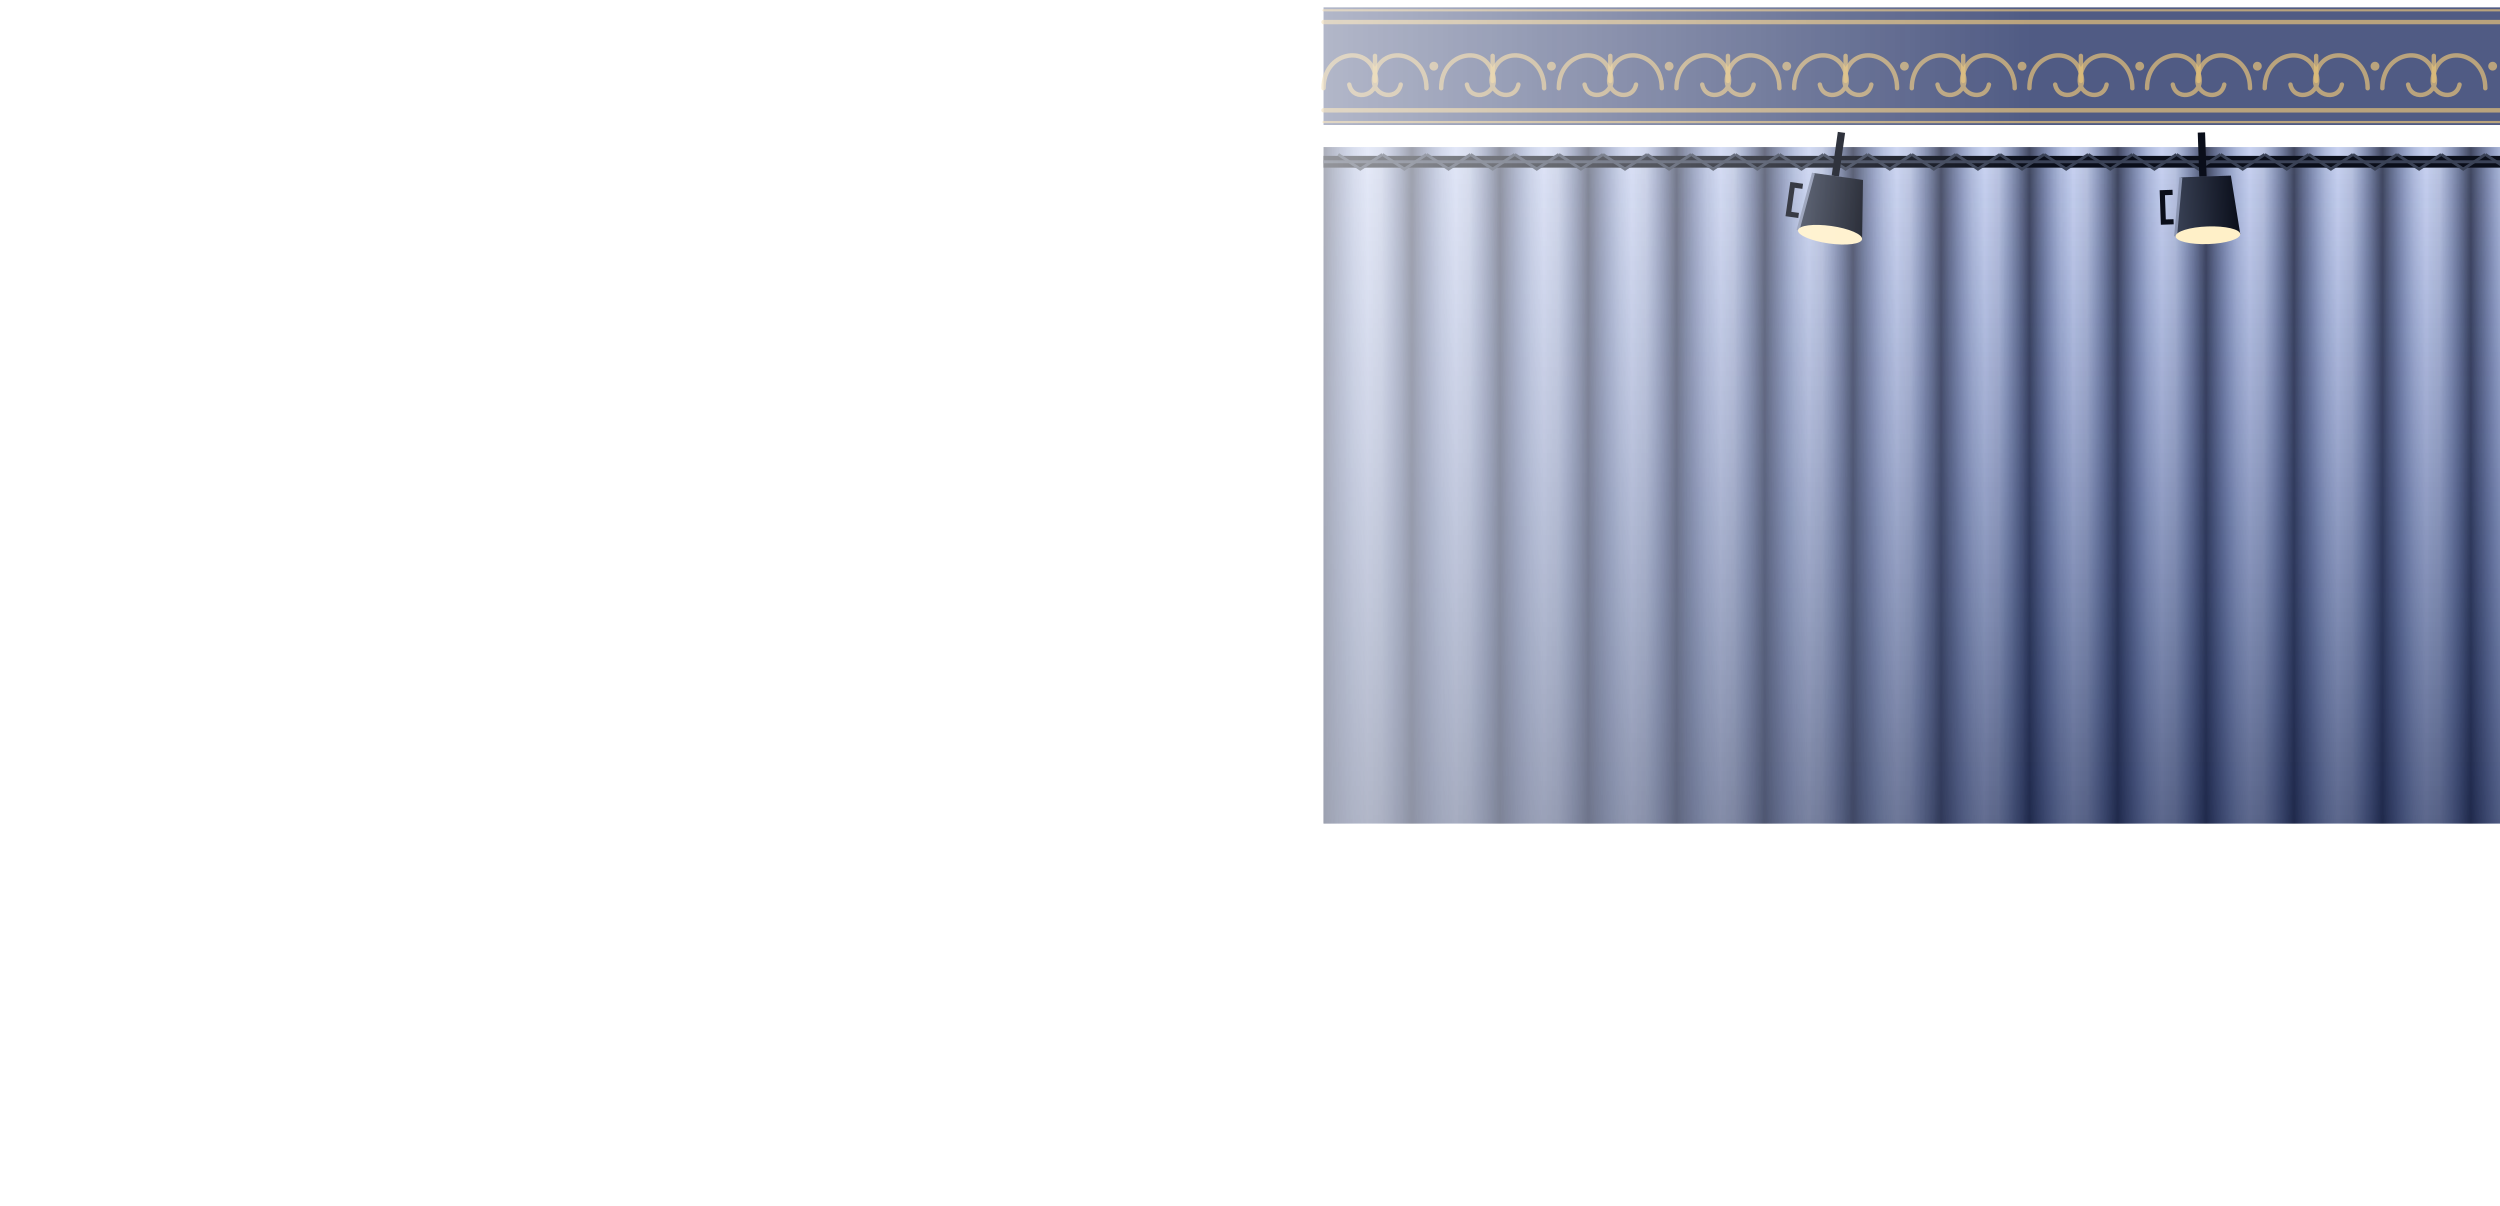
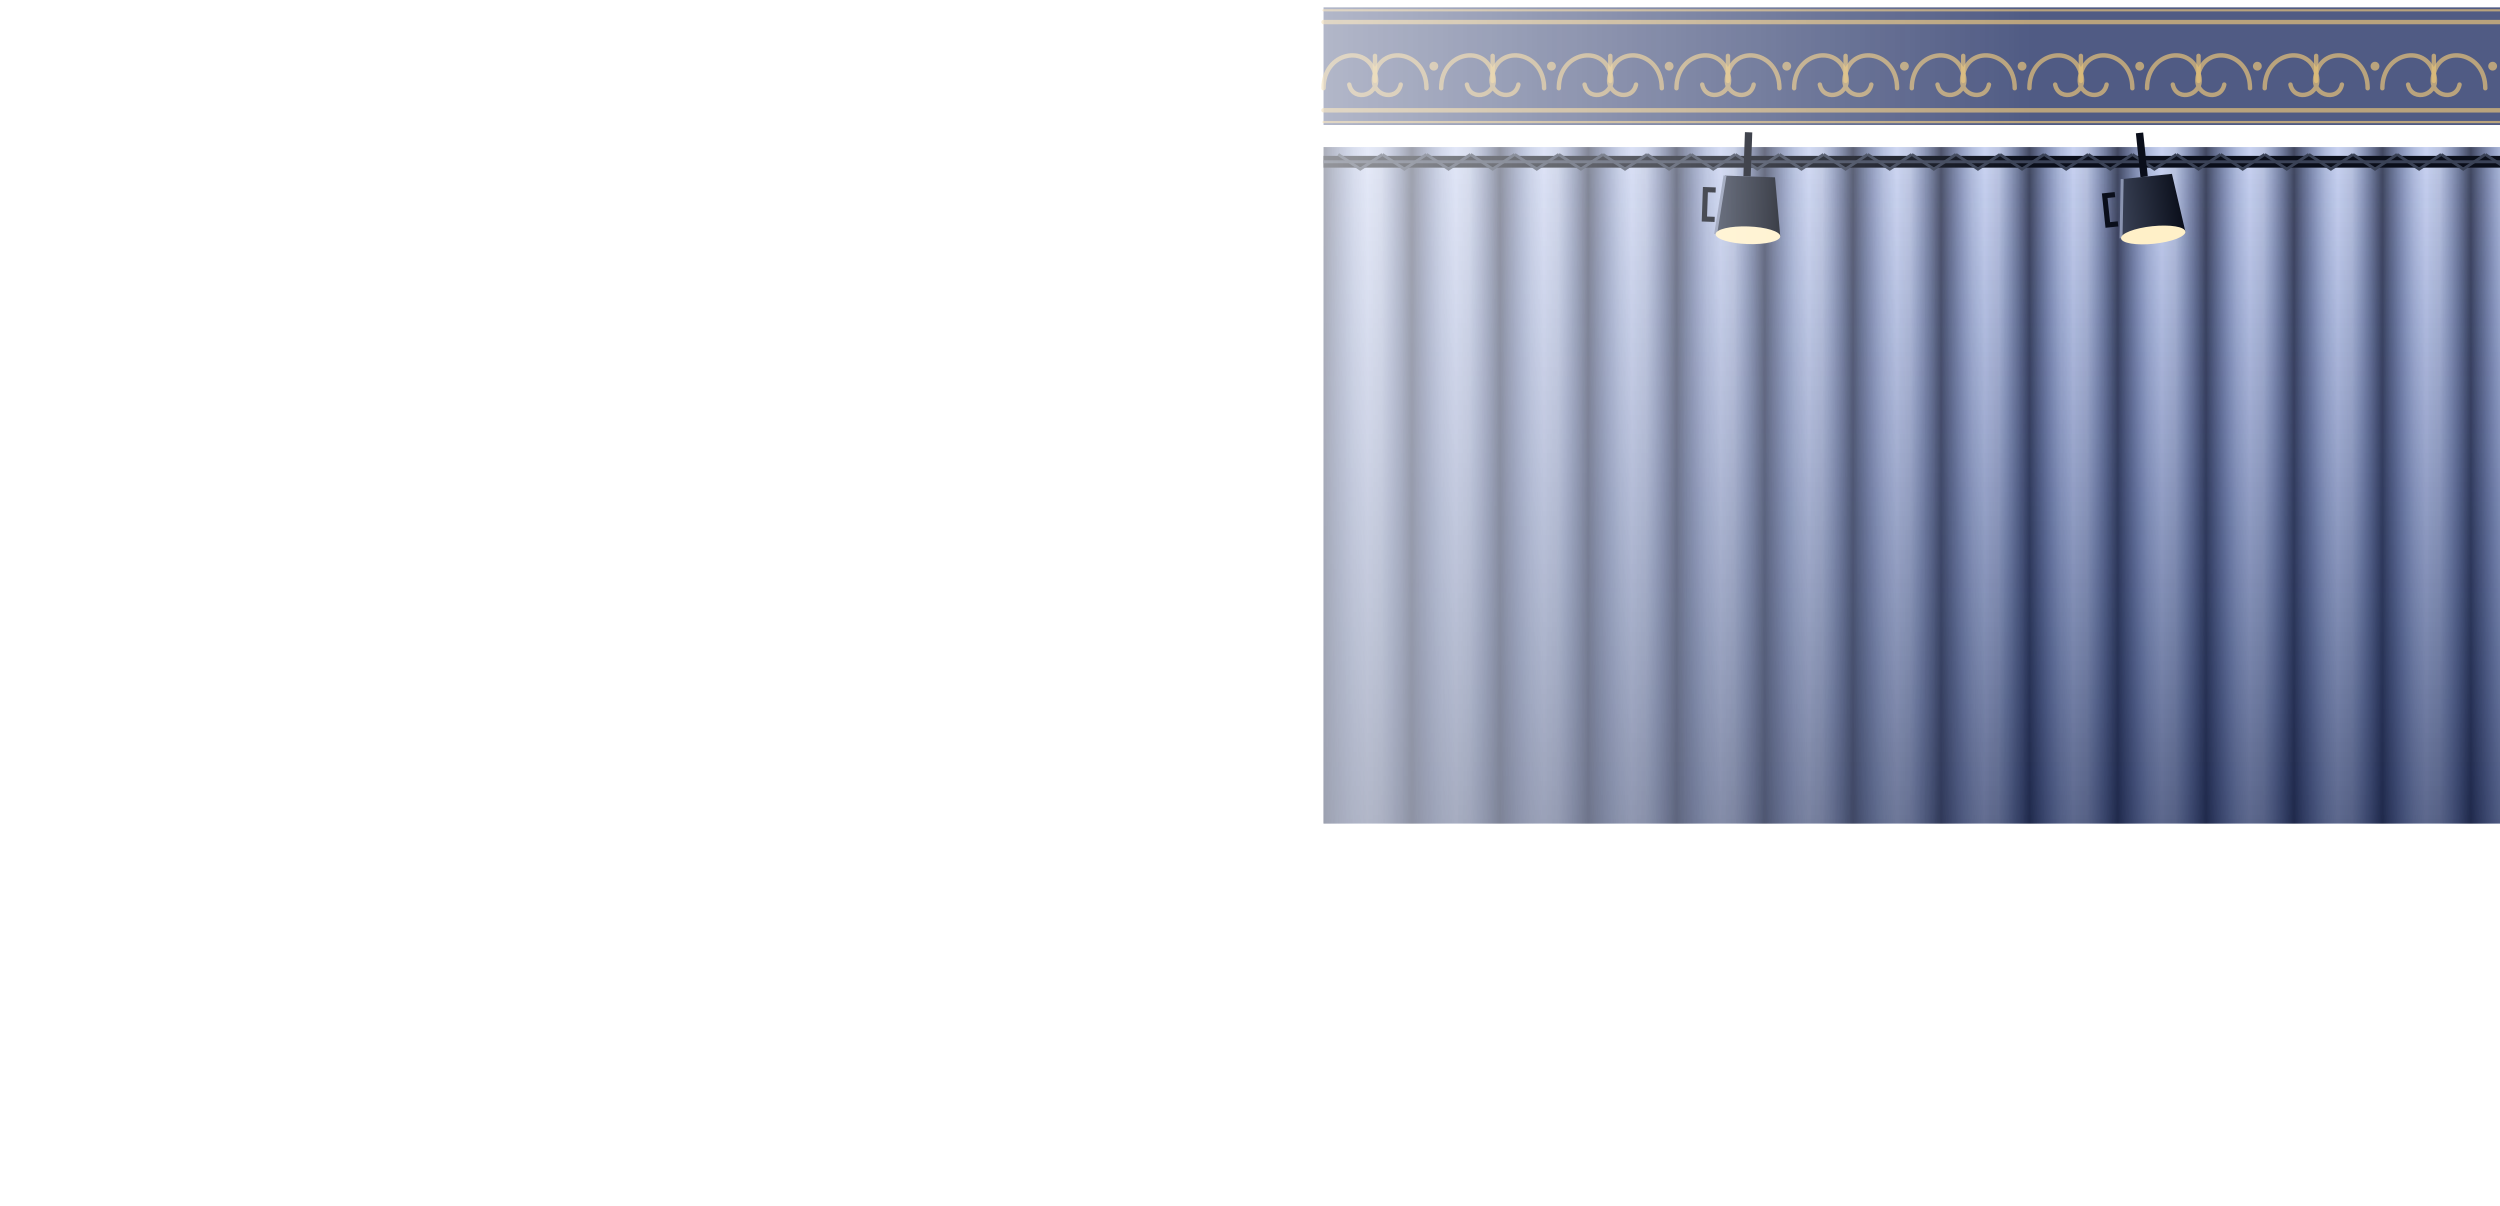
<svg xmlns="http://www.w3.org/2000/svg" viewBox="0 0 340 164" preserveAspectRatio="xMidYMax slice">
  <defs>
    <filter id="b" x="-50%" y="-50%" width="200%" height="200%">
      <feGaussianBlur stdDeviation="2.4" />
    </filter>
    <filter id="bb" x="-50%" y="-50%" width="200%" height="200%">
      <feGaussianBlur stdDeviation="6" />
    </filter>
    <filter id="b1" x="-50%" y="-50%" width="200%" height="200%">
      <feGaussianBlur stdDeviation="0.9" />
    </filter>
    <linearGradient id="fm" x1="0" x2="1">
      <stop offset=".34" stop-color="#fff" stop-opacity=".06" />
      <stop offset=".74" stop-color="#fff" />
    </linearGradient>
    <mask id="k">
      <rect x="-20" y="-20" width="400" height="220" fill="url(#fm)" />
    </mask>
    <linearGradient id="vel" x1="0" y1="0" x2="0" y2="1">
      <stop offset="0" stop-color="#0B2470" stop-opacity="0" />
      <stop offset="1" stop-color="#04113A" stop-opacity="0.55" />
    </linearGradient>
    <linearGradient id="fold" x1="0" y1="0" x2="1" y2="0">
      <stop offset="0" stop-color="#020A2A" stop-opacity="0.75" />
      <stop offset="0.35" stop-color="#1A3A9A" stop-opacity="0.35" />
      <stop offset="0.5" stop-color="#4A6AD0" stop-opacity="0.3" />
      <stop offset="0.65" stop-color="#1A3A9A" stop-opacity="0.3" />
      <stop offset="1" stop-color="#020A2A" stop-opacity="0.75" />
    </linearGradient>
    <pattern id="folds" width="12" height="200" patternUnits="userSpaceOnUse">
      <rect width="12" height="200" fill="url(#fold)" />
    </pattern>
    <linearGradient id="beam" x1="0" y1="0" x2="0" y2="1">
      <stop offset="0" stop-color="#FFE6A8" stop-opacity="0.15" />
      <stop offset="1" stop-color="#FFE6A8" stop-opacity="0" />
    </linearGradient>
    <linearGradient id="fx" x1="0" y1="0" x2="1" y2="0">
      <stop offset="0" stop-color="#3A4256" stop-opacity="1" />
      <stop offset="1" stop-color="#0A0E1A" stop-opacity="1" />
    </linearGradient>
  </defs>
  <g mask="url(#k)">
    <rect x="180" y="1" width="160" height="16" fill="#061650" fill-opacity=".7" />
    <g fill="none" stroke="#E6C27A" stroke-opacity=".7" stroke-width=".6" stroke-linecap="round">
      <path d="M180 12 c0 -5 6 -6 7 -2 c1 3 -3 4 -3.5 1.5 M194 12 c0 -5 -6 -6 -7 -2 c-1 3 3 4 3.5 1.5" />
      <path d="M187 11 v-3.4" />
      <path d="M196 12 c0 -5 6 -6 7 -2 c1 3 -3 4 -3.5 1.5 M210 12 c0 -5 -6 -6 -7 -2 c-1 3 3 4 3.5 1.5" />
      <path d="M203 11 v-3.4" />
      <path d="M212 12 c0 -5 6 -6 7 -2 c1 3 -3 4 -3.5 1.5 M226 12 c0 -5 -6 -6 -7 -2 c-1 3 3 4 3.5 1.5" />
      <path d="M219 11 v-3.4" />
      <path d="M228 12 c0 -5 6 -6 7 -2 c1 3 -3 4 -3.5 1.5 M242 12 c0 -5 -6 -6 -7 -2 c-1 3 3 4 3.5 1.5" />
      <path d="M235 11 v-3.4" />
      <path d="M244 12 c0 -5 6 -6 7 -2 c1 3 -3 4 -3.5 1.5 M258 12 c0 -5 -6 -6 -7 -2 c-1 3 3 4 3.5 1.5" />
      <path d="M251 11 v-3.4" />
      <path d="M260 12 c0 -5 6 -6 7 -2 c1 3 -3 4 -3.5 1.5 M274 12 c0 -5 -6 -6 -7 -2 c-1 3 3 4 3.5 1.5" />
      <path d="M267 11 v-3.4" />
      <path d="M276 12 c0 -5 6 -6 7 -2 c1 3 -3 4 -3.5 1.5 M290 12 c0 -5 -6 -6 -7 -2 c-1 3 3 4 3.5 1.5" />
      <path d="M283 11 v-3.4" />
      <path d="M292 12 c0 -5 6 -6 7 -2 c1 3 -3 4 -3.5 1.5 M306 12 c0 -5 -6 -6 -7 -2 c-1 3 3 4 3.5 1.5" />
      <path d="M299 11 v-3.4" />
      <path d="M308 12 c0 -5 6 -6 7 -2 c1 3 -3 4 -3.5 1.5 M322 12 c0 -5 -6 -6 -7 -2 c-1 3 3 4 3.5 1.5" />
      <path d="M315 11 v-3.4" />
      <path d="M324 12 c0 -5 6 -6 7 -2 c1 3 -3 4 -3.5 1.5 M338 12 c0 -5 -6 -6 -7 -2 c-1 3 3 4 3.5 1.5" />
      <path d="M331 11 v-3.4" />
      <path d="M180 15 H340 M180 3 H340" />
      <path d="M180 16.6 H340 M180 1.4 H340" stroke-width=".3" />
    </g>
    <g fill="#E6C27A" fill-opacity=".7">
      <circle cx="195" cy="9" r=".6" />
      <circle cx="211" cy="9" r=".6" />
      <circle cx="227" cy="9" r=".6" />
      <circle cx="243" cy="9" r=".6" />
      <circle cx="259" cy="9" r=".6" />
      <circle cx="275" cy="9" r=".6" />
      <circle cx="291" cy="9" r=".6" />
      <circle cx="307" cy="9" r=".6" />
      <circle cx="323" cy="9" r=".6" />
      <circle cx="339" cy="9" r=".6" />
    </g>
    <rect x="180" y="20" width="160" height="92" fill="url(#folds)" />
    <rect x="180" y="20" width="160" height="92" fill="url(#vel)" />
    <path d="M180 22 H340" stroke="#0A0E1A" stroke-width="1.6" />
    <path d="M180 22 H340" stroke="#5A6480" stroke-opacity=".6" stroke-width=".4" />
    <path d="M182 21 l3 2 l3 -2" stroke="#3A4256" stroke-width=".4" fill="none" />
    <path d="M188 21 l3 2 l3 -2" stroke="#3A4256" stroke-width=".4" fill="none" />
    <path d="M194 21 l3 2 l3 -2" stroke="#3A4256" stroke-width=".4" fill="none" />
    <path d="M200 21 l3 2 l3 -2" stroke="#3A4256" stroke-width=".4" fill="none" />
    <path d="M206 21 l3 2 l3 -2" stroke="#3A4256" stroke-width=".4" fill="none" />
    <path d="M212 21 l3 2 l3 -2" stroke="#3A4256" stroke-width=".4" fill="none" />
    <path d="M218 21 l3 2 l3 -2" stroke="#3A4256" stroke-width=".4" fill="none" />
    <path d="M224 21 l3 2 l3 -2" stroke="#3A4256" stroke-width=".4" fill="none" />
    <path d="M230 21 l3 2 l3 -2" stroke="#3A4256" stroke-width=".4" fill="none" />
    <path d="M236 21 l3 2 l3 -2" stroke="#3A4256" stroke-width=".4" fill="none" />
    <path d="M242 21 l3 2 l3 -2" stroke="#3A4256" stroke-width=".4" fill="none" />
    <path d="M248 21 l3 2 l3 -2" stroke="#3A4256" stroke-width=".4" fill="none" />
    <path d="M254 21 l3 2 l3 -2" stroke="#3A4256" stroke-width=".4" fill="none" />
    <path d="M260 21 l3 2 l3 -2" stroke="#3A4256" stroke-width=".4" fill="none" />
    <path d="M266 21 l3 2 l3 -2" stroke="#3A4256" stroke-width=".4" fill="none" />
    <path d="M272 21 l3 2 l3 -2" stroke="#3A4256" stroke-width=".4" fill="none" />
    <path d="M278 21 l3 2 l3 -2" stroke="#3A4256" stroke-width=".4" fill="none" />
    <path d="M284 21 l3 2 l3 -2" stroke="#3A4256" stroke-width=".4" fill="none" />
    <path d="M290 21 l3 2 l3 -2" stroke="#3A4256" stroke-width=".4" fill="none" />
    <path d="M296 21 l3 2 l3 -2" stroke="#3A4256" stroke-width=".4" fill="none" />
    <path d="M302 21 l3 2 l3 -2" stroke="#3A4256" stroke-width=".4" fill="none" />
    <path d="M308 21 l3 2 l3 -2" stroke="#3A4256" stroke-width=".4" fill="none" />
    <path d="M314 21 l3 2 l3 -2" stroke="#3A4256" stroke-width=".4" fill="none" />
    <path d="M320 21 l3 2 l3 -2" stroke="#3A4256" stroke-width=".4" fill="none" />
    <path d="M326 21 l3 2 l3 -2" stroke="#3A4256" stroke-width=".4" fill="none" />
    <path d="M332 21 l3 2 l3 -2" stroke="#3A4256" stroke-width=".4" fill="none" />
    <path d="M338 21 l3 2 l3 -2" stroke="#3A4256" stroke-width=".4" fill="none" />
-     <g transform="translate(250 24) rotate(8)">
+     <g transform="translate(238 24) rotate(2)">
      <path d="M-.4 -6 V0" stroke="#0A0E1A" stroke-width="1" />
      <path d="M-3.4 0 L3.4 0 L4.4 8 L-4.4 8Z" fill="url(#fx)" />
      <path d="M-3.4 0 L-4.4 8" stroke="#8A94B0" stroke-width=".4" />
      <ellipse cx="0" cy="8" rx="4.4" ry="1.2" fill="#FFF0C8" />
      <path d="M-4.6 2 h-1.4 v4 h1.4" stroke="#0A0E1A" stroke-width=".7" fill="none" />
    </g>
-     <g transform="translate(300 24) rotate(-2)">
+     <g transform="translate(292 24) rotate(-6)">
      <path d="M-.4 -6 V0" stroke="#0A0E1A" stroke-width="1" />
      <path d="M-3.4 0 L3.4 0 L4.4 8 L-4.4 8Z" fill="url(#fx)" />
      <path d="M-3.4 0 L-4.4 8" stroke="#8A94B0" stroke-width=".4" />
      <ellipse cx="0" cy="8" rx="4.4" ry="1.2" fill="#FFF0C8" />
      <path d="M-4.6 2 h-1.4 v4 h1.4" stroke="#0A0E1A" stroke-width=".7" fill="none" />
    </g>
  </g>
</svg>
